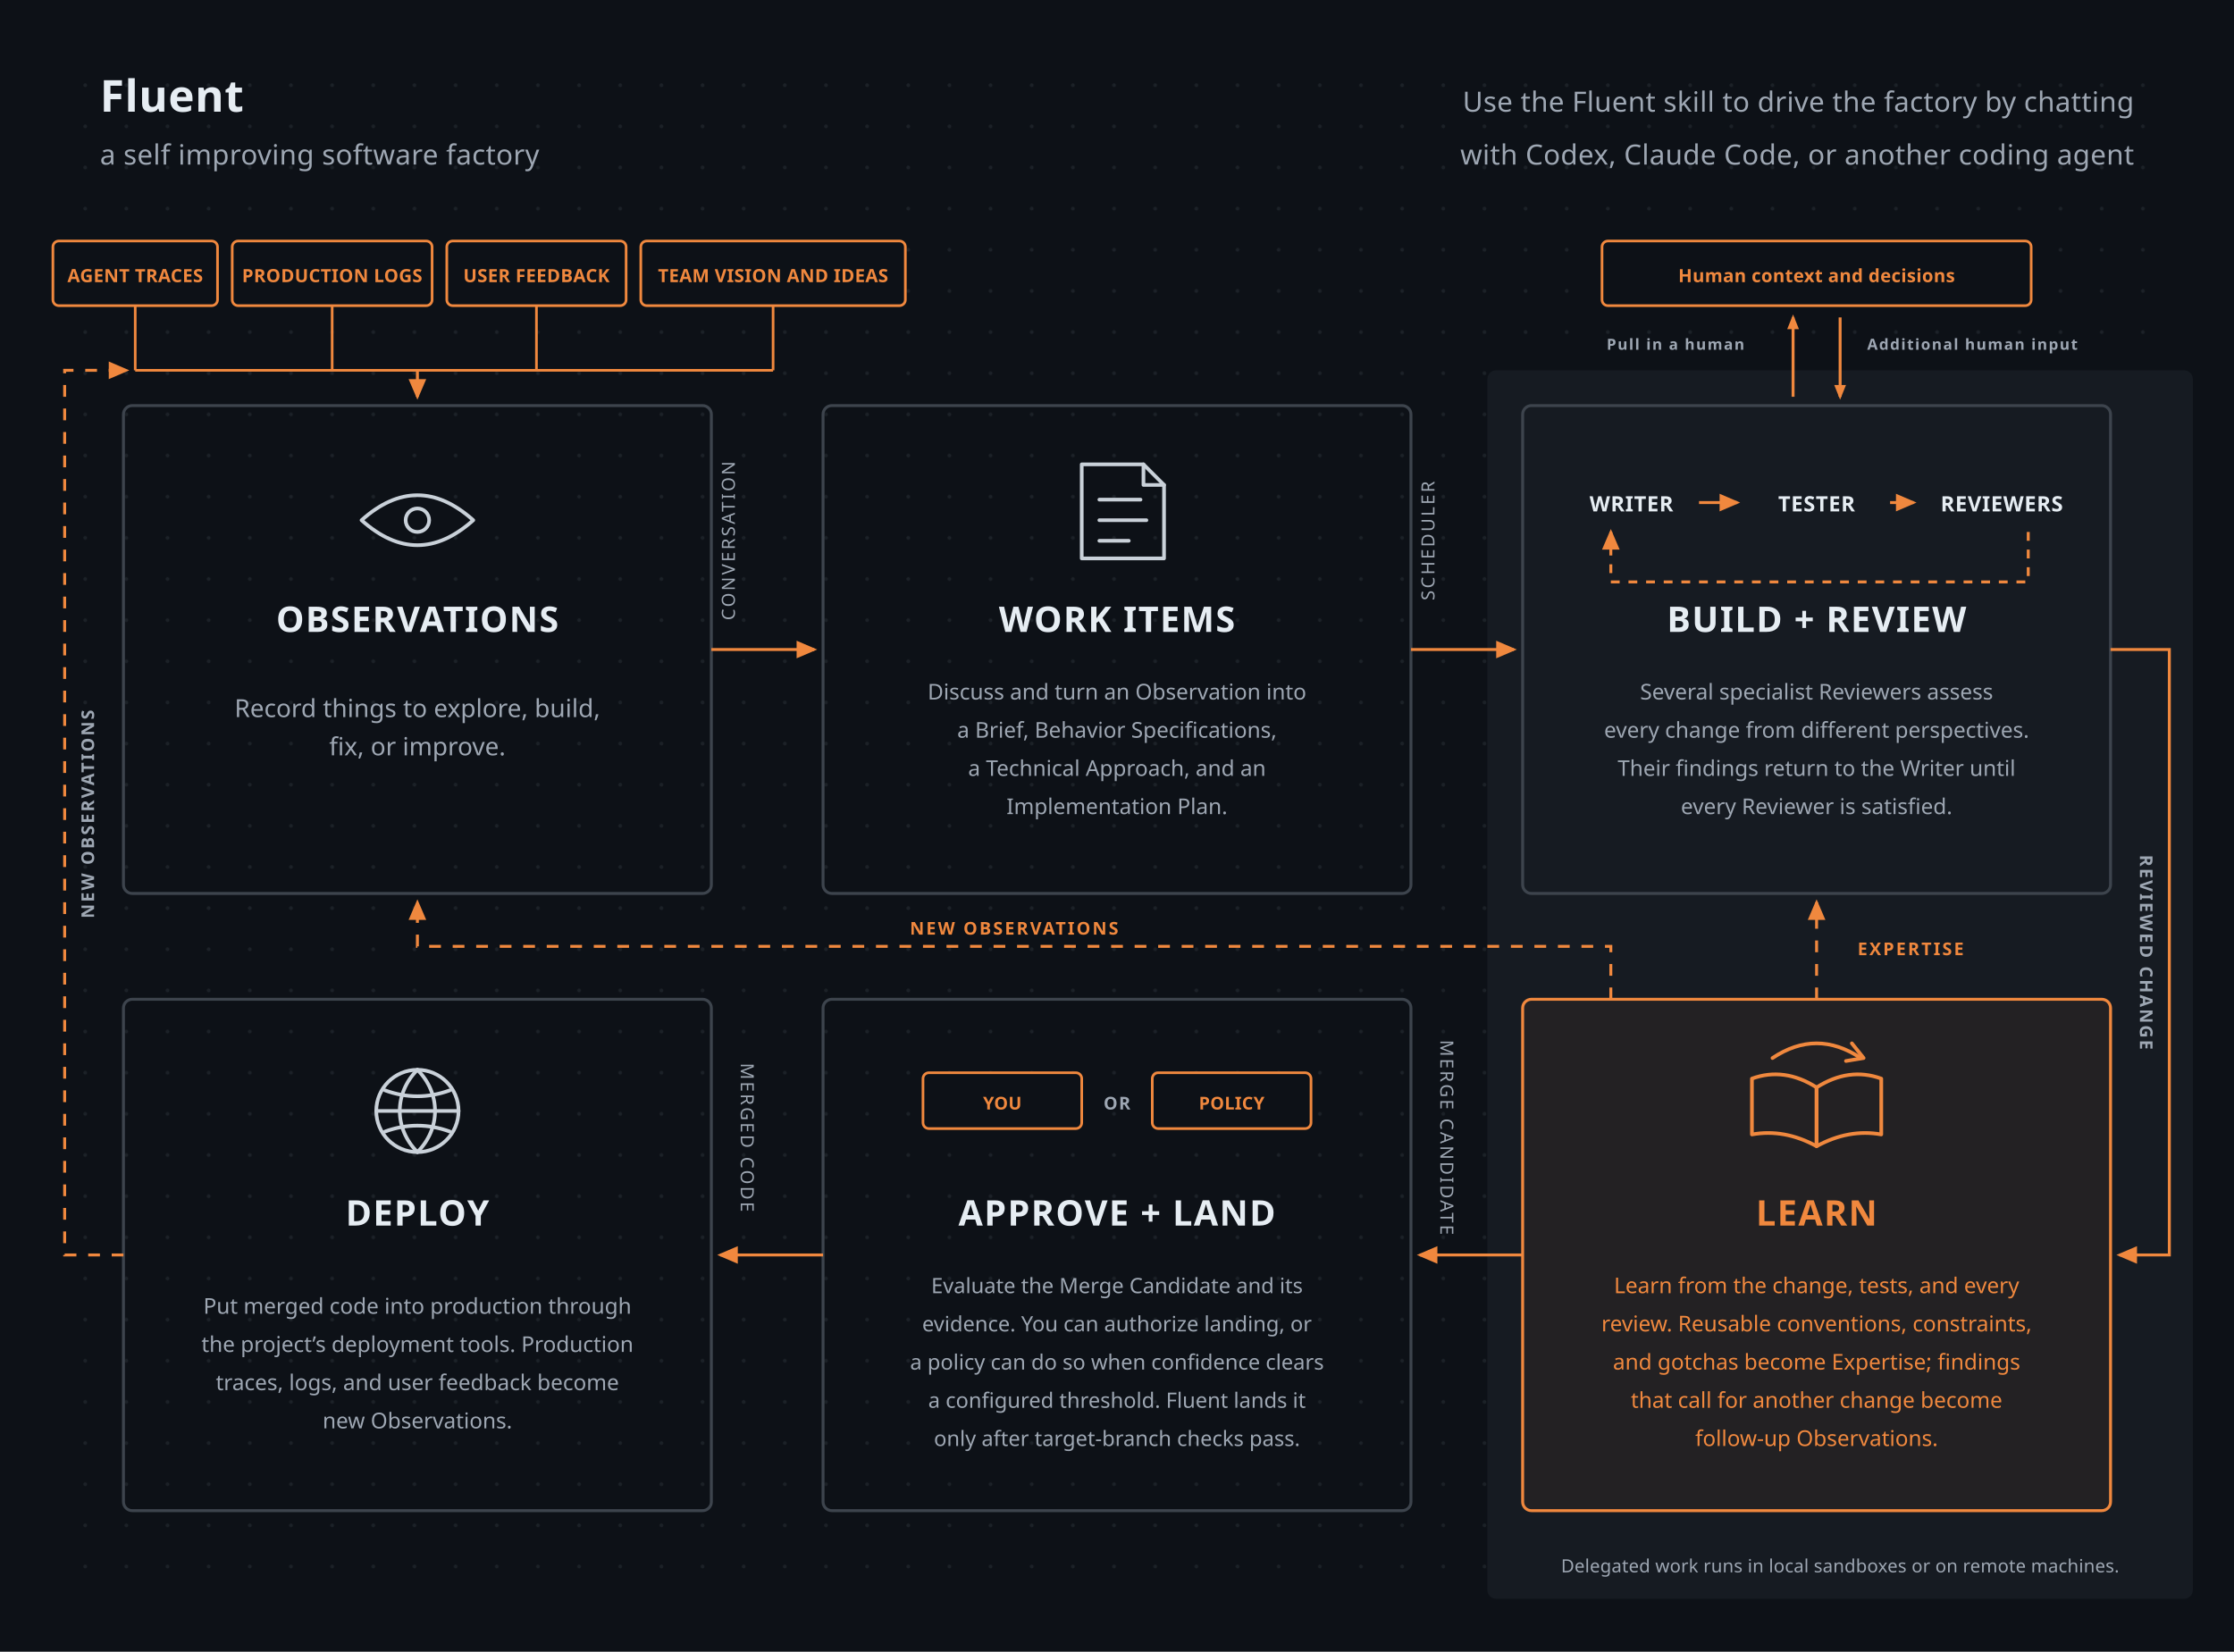
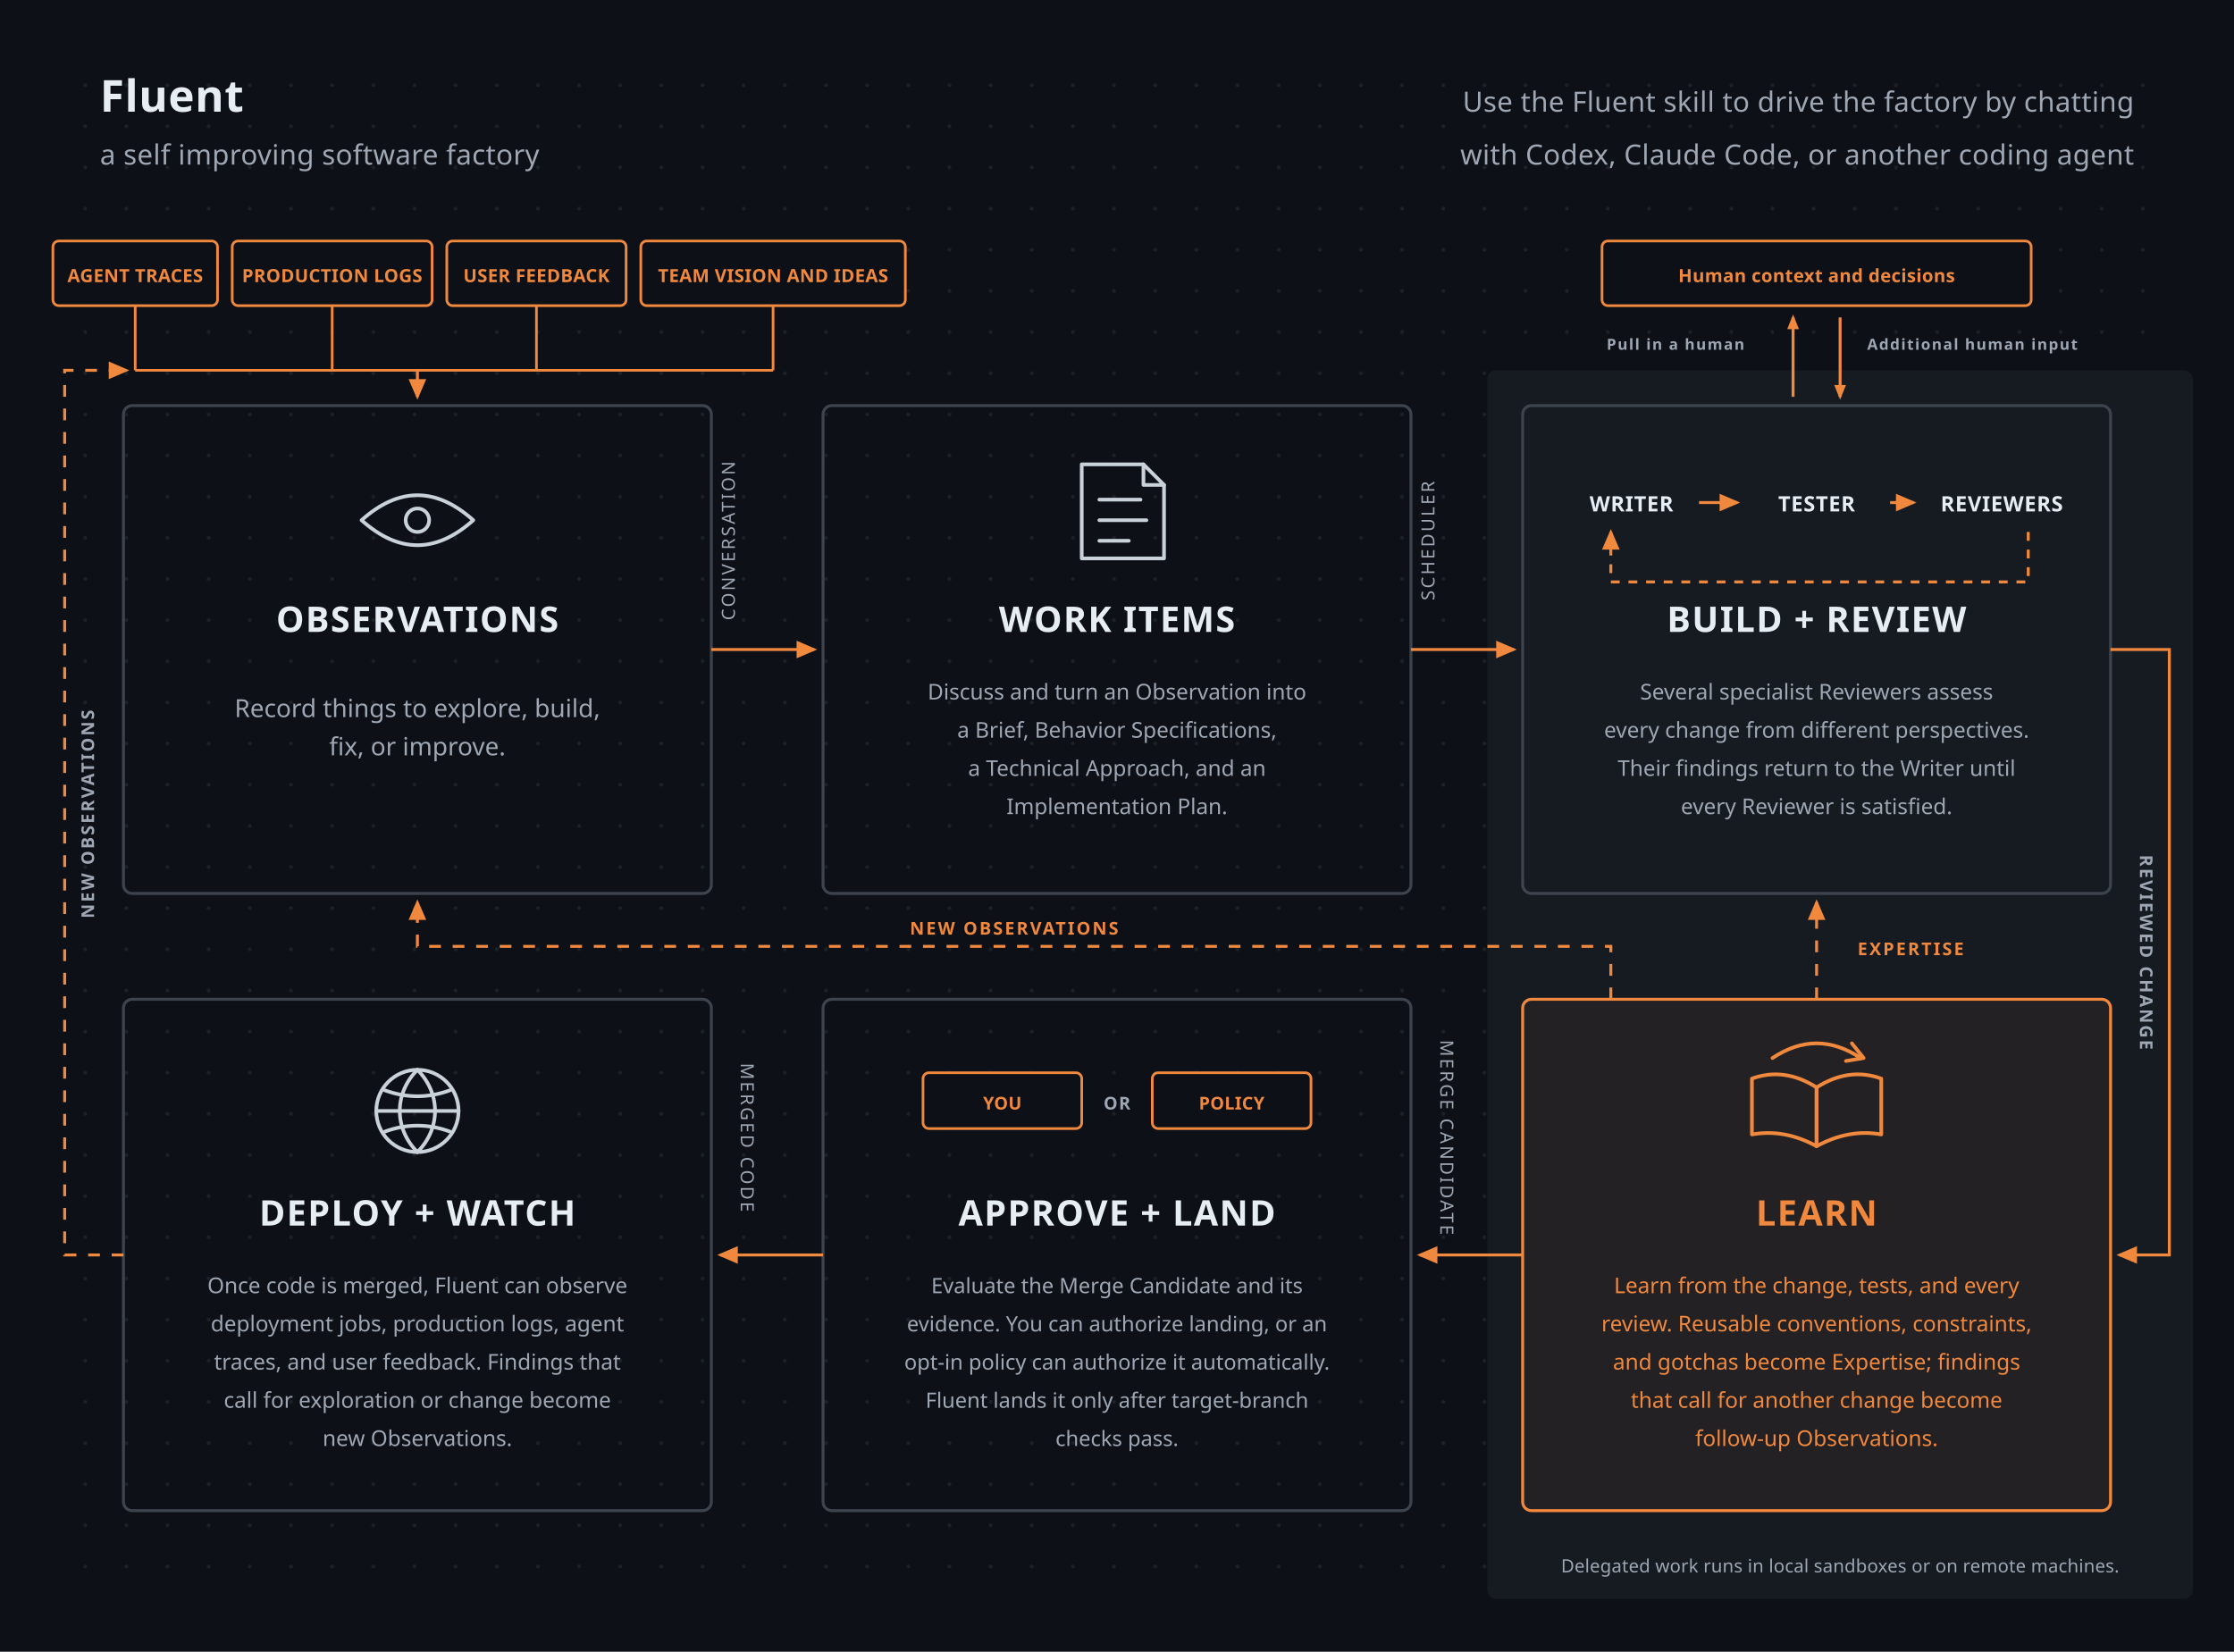
<svg xmlns="http://www.w3.org/2000/svg" viewBox="0 0 760 562" width="760" height="562" font-family="Menlo">
  <defs>
    <style>
      .card { fill: none; stroke: #3D444D; stroke-width: 1; }
      .execution-boundary { fill: #161B22; stroke: none; }
      .learn-card { fill: #F0883E; fill-opacity: 0.06; stroke: #F0883E; stroke-width: 1; }
      .source-box, .authority-box { fill: #0D1117; stroke: #F0883E; stroke-width: 0.9; }
      .brand { fill: #E6EDF3; font-size: 15px; font-weight: 600; letter-spacing: 0.2px; }
      .tagline { fill: #9EA7B3; font-size: 9.5px; font-weight: 400; letter-spacing: 0.1px; }
      .interface-line { fill: #9EA7B3; font-size: 9.5px; font-weight: 400; letter-spacing: 0.1px; text-anchor: end; }
      .card-title { fill: #E6EDF3; font-size: 12px; font-weight: 600; letter-spacing: 0.45px; text-anchor: middle; }
      .learn-title { fill: #F0883E; font-size: 12px; font-weight: 600; letter-spacing: 0.45px; text-anchor: middle; }
      .body { fill: #9EA7B3; font-size: 8.5px; text-anchor: middle; }
      .compact-body { fill: #9EA7B3; font-size: 7.4px; text-anchor: middle; }
      .approval-body { fill: #9EA7B3; font-size: 7.2px; text-anchor: middle; }
      .learn-body { fill: #F0883E; font-size: 7.4px; text-anchor: middle; }
      .role { fill: #E6EDF3; font-size: 7.2px; font-weight: 600; letter-spacing: 0.2px; text-anchor: middle; }
      .source-text { fill: #F0883E; font-size: 6.2px; font-weight: 600; letter-spacing: 0.1px; text-anchor: middle; }
      .authority-text { fill: #F0883E; font-size: 6px; font-weight: 600; letter-spacing: 0.1px; text-anchor: middle; }
      .or-text { fill: #9EA7B3; font-size: 6px; font-weight: 600; letter-spacing: 0.4px; text-anchor: middle; }
      .icon { fill: none; stroke: #C9D1D9; stroke-width: 1.25; stroke-linecap: round; stroke-linejoin: round; }
      .learn-icon { fill: none; stroke: #F0883E; stroke-width: 1.25; stroke-linecap: round; stroke-linejoin: round; }
      .connector { fill: none; stroke: #F0883E; stroke-width: 1; marker-end: url(#arrowhead); }
      .return { fill: none; stroke: #F0883E; stroke-width: 1; stroke-dasharray: 4 4; marker-end: url(#accent-arrowhead); }
      .learning-return { fill: none; stroke: #F0883E; stroke-width: 1; stroke-dasharray: 4 4; marker-end: url(#accent-arrowhead); }
      .revision { fill: none; stroke: #F0883E; stroke-width: 1; stroke-dasharray: 3 3; marker-end: url(#accent-arrowhead); }
      .ingress { fill: none; stroke: #F0883E; stroke-width: 1; marker-end: url(#accent-arrowhead); }
      .dialogue { fill: none; stroke: #F0883E; stroke-width: 1; marker-end: url(#dialogue-arrowhead); }
      .dialogue-label { fill: #9EA7B3; font-size: 5.2px; font-weight: 600; letter-spacing: 0.45px; text-anchor: middle; }
      .execution-caption { fill: #9EA7B3; font-size: 6.2px; font-weight: 500; letter-spacing: 0.05px; text-anchor: middle; }
      .collector { fill: none; stroke: #F0883E; stroke-width: 0.9; }
      .connector-label { fill: #9EA7B3; font-size: 6.2px; letter-spacing: 0.7px; text-anchor: middle; }
      .side-label { fill: #9EA7B3; font-size: 6px; font-weight: 600; letter-spacing: 0.65px; text-anchor: middle; }
      .return-label { fill: #F0883E; font-size: 6px; font-weight: 600; letter-spacing: 0.65px; text-anchor: middle; }
    </style>
    <marker id="arrowhead" markerWidth="7" markerHeight="6" refX="6" refY="3" orient="auto">
      <path d="M0 0 L7 3 L0 6 Z" fill="#F0883E" />
    </marker>
    <marker id="accent-arrowhead" markerWidth="7" markerHeight="6" refX="6" refY="3" orient="auto">
      <path d="M0 0 L7 3 L0 6 Z" fill="#F0883E" />
    </marker>
    <marker id="dialogue-arrowhead" markerWidth="5" markerHeight="4" refX="4" refY="2" orient="auto-start-reverse">
      <path d="M0 0 L5 2 L0 4 Z" fill="#F0883E" />
    </marker>
    <pattern id="dot-grid" width="14" height="14" patternUnits="userSpaceOnUse">
      <circle cx="1" cy="1" r="0.65" fill="#30363D" opacity="0.42" />
    </pattern>
  </defs>
  <rect x="0" y="0" width="760" height="562" fill="#0D1117" />
  <rect x="18" y="18" width="724" height="526" fill="url(#dot-grid)" />
  <text x="34" y="38" class="brand">Fluent</text>
  <text x="34" y="56" class="tagline">a self improving software factory</text>
  <text x="726" y="38" class="interface-line">Use the Fluent skill to drive the factory by chatting</text>
  <text x="726" y="56" class="interface-line">with Codex, Claude Code, or another coding agent</text>
  <rect x="506" y="126" width="240" height="418" rx="3" class="execution-boundary" />
  <text x="626" y="535" class="execution-caption">Delegated work runs in local sandboxes or on remote machines.</text>
  <rect x="18" y="82" width="56" height="22" rx="2" class="source-box" />
  <rect x="79" y="82" width="68" height="22" rx="2" class="source-box" />
  <rect x="152" y="82" width="61" height="22" rx="2" class="source-box" />
  <rect x="218" y="82" width="90" height="22" rx="2" class="source-box" />
  <text x="46" y="96" class="source-text">AGENT TRACES</text>
  <text x="113" y="96" class="source-text">PRODUCTION LOGS</text>
  <text x="182.5" y="96" class="source-text">USER FEEDBACK</text>
  <text x="263" y="96" class="source-text">TEAM VISION AND IDEAS</text>
  <line x1="46" y1="104" x2="46" y2="126" class="collector" />
  <line x1="113" y1="104" x2="113" y2="126" class="collector" />
  <line x1="182.5" y1="104" x2="182.5" y2="126" class="collector" />
  <line x1="263" y1="104" x2="263" y2="126" class="collector" />
  <line x1="46" y1="126" x2="263" y2="126" class="collector" />
  <line x1="142" y1="126" x2="142" y2="135" class="ingress" />
  <rect x="545" y="82" width="146" height="22" rx="2" class="source-box" />
  <text x="618" y="96" class="source-text">Human context and decisions</text>
  <line x1="610" y1="135" x2="610" y2="108" class="dialogue" />
  <text x="570" y="119" class="dialogue-label">Pull in a human</text>
  <line x1="626" y1="108" x2="626" y2="135" class="dialogue" />
  <text x="671" y="119" class="dialogue-label">Additional human input</text>
  <rect x="42" y="138" width="200" height="166" rx="3" class="card" />
  <g class="icon">
    <path d="M123 177 Q142 160 161 177 Q142 194 123 177 Z" />
    <circle cx="142" cy="177" r="4" />
  </g>
  <text x="142" y="215" class="card-title">OBSERVATIONS</text>
  <text x="142" y="244" class="body">Record things to explore, build,</text>
  <text x="142" y="257" class="body">fix, or improve.</text>
  <rect x="280" y="138" width="200" height="166" rx="3" class="card" />
  <g class="icon">
    <path d="M368 158 H389 L396 165 V190 H368 Z" />
    <path d="M389 158 V165 H396" />
    <line x1="374" y1="170" x2="388" y2="170" />
    <line x1="374" y1="177" x2="390" y2="177" />
    <line x1="374" y1="184" x2="384" y2="184" />
  </g>
  <text x="380" y="215" class="card-title">WORK ITEMS</text>
  <text x="380" y="238" class="compact-body">Discuss and turn an Observation into</text>
  <text x="380" y="251" class="compact-body">a Brief, Behavior Specifications,</text>
  <text x="380" y="264" class="compact-body">a Technical Approach, and an</text>
  <text x="380" y="277" class="compact-body">Implementation Plan.</text>
  <rect x="518" y="138" width="200" height="166" rx="3" class="card" />
  <text x="555" y="174" class="role">WRITER</text>
  <text x="618" y="174" class="role">TESTER</text>
  <text x="681" y="174" class="role">REVIEWERS</text>
  <line x1="578" y1="171" x2="591" y2="171" class="connector" />
  <line x1="643" y1="171" x2="651" y2="171" class="connector" />
  <path d="M690 181 V198 H548 V181" class="revision" />
  <text x="618" y="215" class="card-title">BUILD + REVIEW</text>
  <text x="618" y="238" class="compact-body">Several specialist Reviewers assess</text>
  <text x="618" y="251" class="compact-body">every change from different perspectives.</text>
  <text x="618" y="264" class="compact-body">Their findings return to the Writer until</text>
  <text x="618" y="277" class="compact-body">every Reviewer is satisfied.</text>
  <rect x="518" y="340" width="200" height="174" rx="3" class="learn-card" />
  <g class="learn-icon">
    <path d="M596 367 Q607 363 618 370 V390 Q607 384 596 386 Z" />
    <path d="M640 367 Q629 363 618 370 V390 Q629 384 640 386 Z" />
    <path d="M603 360 Q618 350 633 360" />
    <path d="M630 355 L634 360 L628 361" />
  </g>
  <text x="618" y="417" class="learn-title">LEARN</text>
  <text x="618" y="440" class="learn-body">Learn from the change, tests, and every</text>
  <text x="618" y="453" class="learn-body">review. Reusable conventions, constraints,</text>
  <text x="618" y="466" class="learn-body">and gotchas become Expertise; findings</text>
  <text x="618" y="479" class="learn-body">that call for another change become</text>
  <text x="618" y="492" class="learn-body">follow-up Observations.</text>
  <rect x="280" y="340" width="200" height="174" rx="3" class="card" />
  <rect x="314" y="365" width="54" height="19" rx="2" class="authority-box" />
  <rect x="392" y="365" width="54" height="19" rx="2" class="authority-box" />
  <text x="341" y="377.5" class="authority-text">YOU</text>
  <text x="419" y="377.5" class="authority-text">POLICY</text>
  <text x="380" y="377.5" class="or-text">OR</text>
  <text x="380" y="417" class="card-title">APPROVE + LAND</text>
  <text x="380" y="440" class="approval-body">Evaluate the Merge Candidate and its</text>
-   <text x="380" y="453" class="approval-body">evidence. You can authorize landing, or</text>
-   <text x="380" y="466" class="approval-body">a policy can do so when confidence clears</text>
-   <text x="380" y="479" class="approval-body">a configured threshold. Fluent lands it</text>
-   <text x="380" y="492" class="approval-body">only after target-branch checks pass.</text>
+   <text x="380" y="453" class="approval-body">evidence. You can authorize landing, or an</text>
+   <text x="380" y="466" class="approval-body">opt-in policy can authorize it automatically.</text>
+   <text x="380" y="479" class="approval-body">Fluent lands it only after target-branch</text>
+   <text x="380" y="492" class="approval-body">checks pass.</text>
  <rect x="42" y="340" width="200" height="174" rx="3" class="card" />
  <g class="icon">
    <circle cx="142" cy="378" r="14" />
    <path d="M142 364 C134 372 134 384 142 392" />
    <path d="M142 364 C150 372 150 384 142 392" />
    <line x1="128" y1="378" x2="156" y2="378" />
    <path d="M131 371 Q142 375 153 371" />
    <path d="M131 385 Q142 381 153 385" />
  </g>
-   <text x="142" y="417" class="card-title">DEPLOY</text>
-   <text x="142" y="447" class="compact-body">Put merged code into production through</text>
-   <text x="142" y="460" class="compact-body">the project’s deployment tools. Production</text>
-   <text x="142" y="473" class="compact-body">traces, logs, and user feedback become</text>
-   <text x="142" y="486" class="compact-body">new Observations.</text>
+   <text x="142" y="417" class="card-title">DEPLOY + WATCH</text>
+   <text x="142" y="440" class="compact-body">Once code is merged, Fluent can observe</text>
+   <text x="142" y="453" class="compact-body">deployment jobs, production logs, agent</text>
+   <text x="142" y="466" class="compact-body">traces, and user feedback. Findings that</text>
+   <text x="142" y="479" class="compact-body">call for exploration or change become</text>
+   <text x="142" y="492" class="compact-body">new Observations.</text>
  <line x1="242" y1="221" x2="277" y2="221" class="connector" />
  <text x="250" y="184" class="connector-label" transform="rotate(-90 250 184)">CONVERSATION</text>
  <line x1="480" y1="221" x2="515" y2="221" class="connector" />
  <text x="488" y="184" class="connector-label" transform="rotate(-90 488 184)">SCHEDULER</text>
  <path d="M718 221 H738 V427 H721" class="connector" />
  <text x="728" y="324" class="side-label" transform="rotate(90 728 324)">REVIEWED CHANGE</text>
  <line x1="518" y1="427" x2="483" y2="427" class="connector" />
  <text x="490" y="387" class="connector-label" transform="rotate(90 490 387)">MERGE CANDIDATE</text>
  <line x1="280" y1="427" x2="245" y2="427" class="connector" />
  <text x="252" y="387" class="connector-label" transform="rotate(90 252 387)">MERGED CODE</text>
  <line x1="618" y1="340" x2="618" y2="307" class="return" />
  <text x="650" y="325" class="return-label">EXPERTISE</text>
  <path d="M548 340 V322 H142 V307" class="learning-return" />
  <text x="345" y="318" class="return-label">NEW OBSERVATIONS</text>
  <path d="M42 427 H22 V126 H43" class="return" />
  <text x="32" y="277" class="side-label" transform="rotate(-90 32 277)">NEW OBSERVATIONS</text>
</svg>
